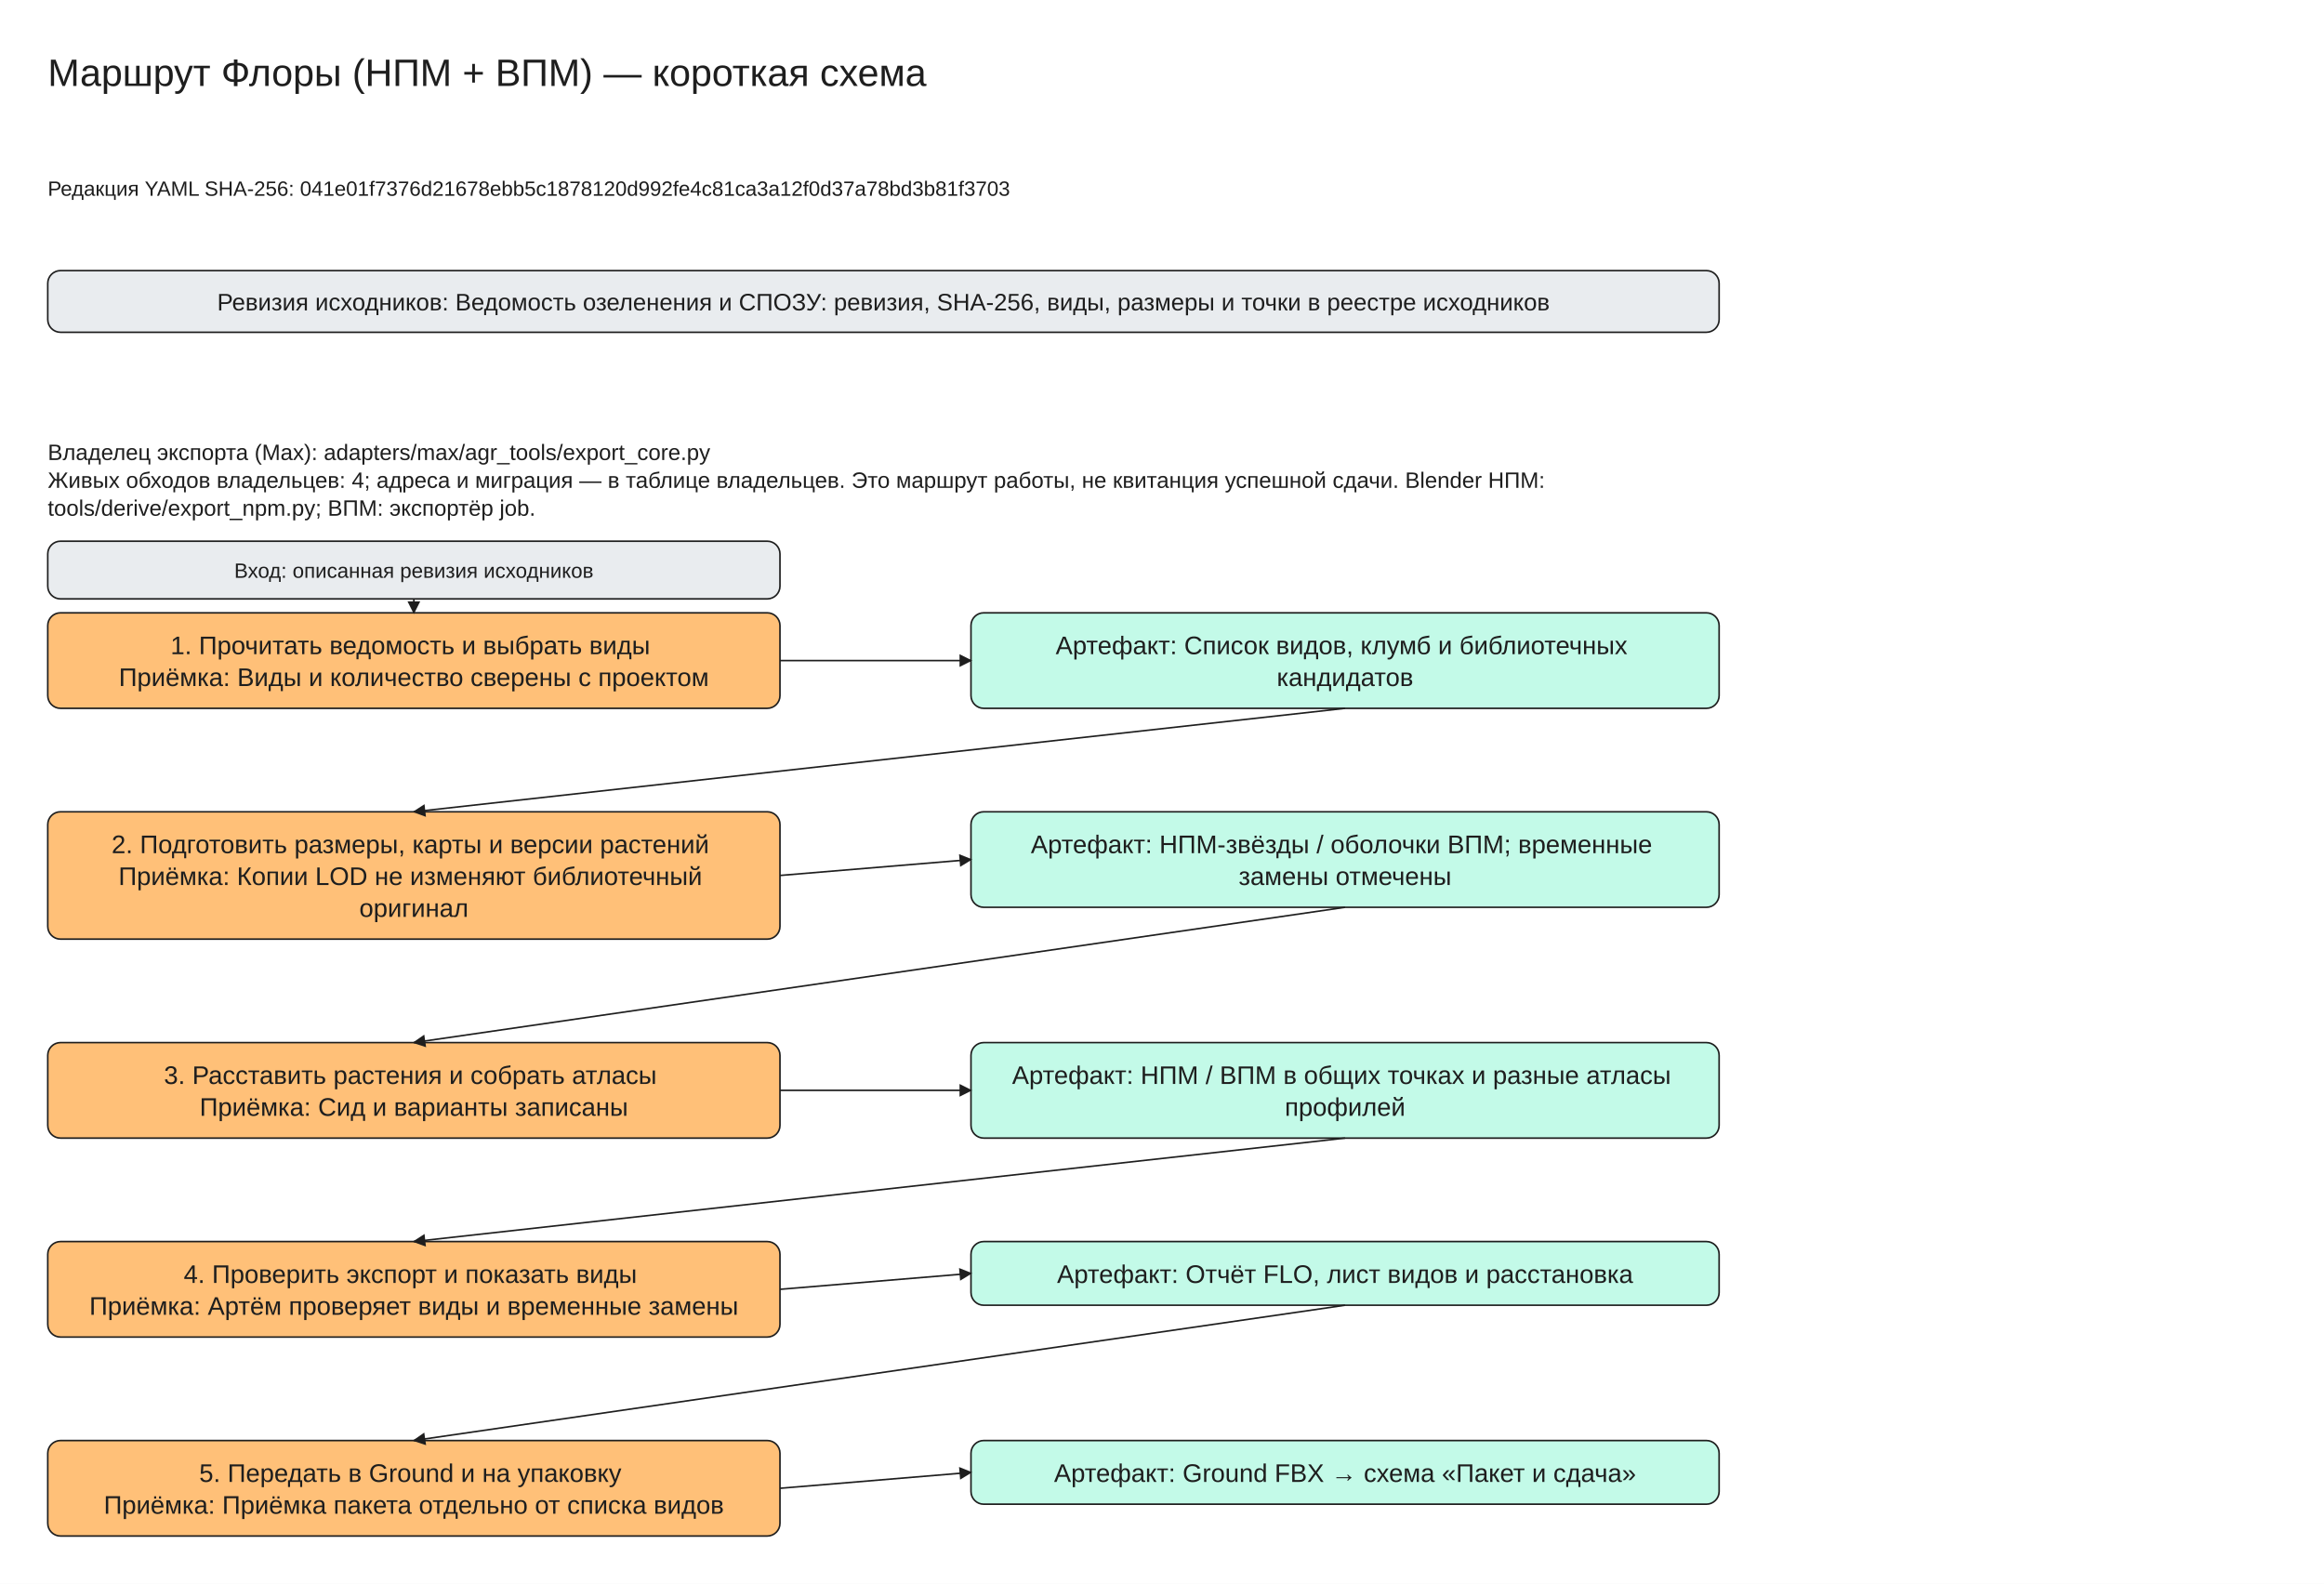
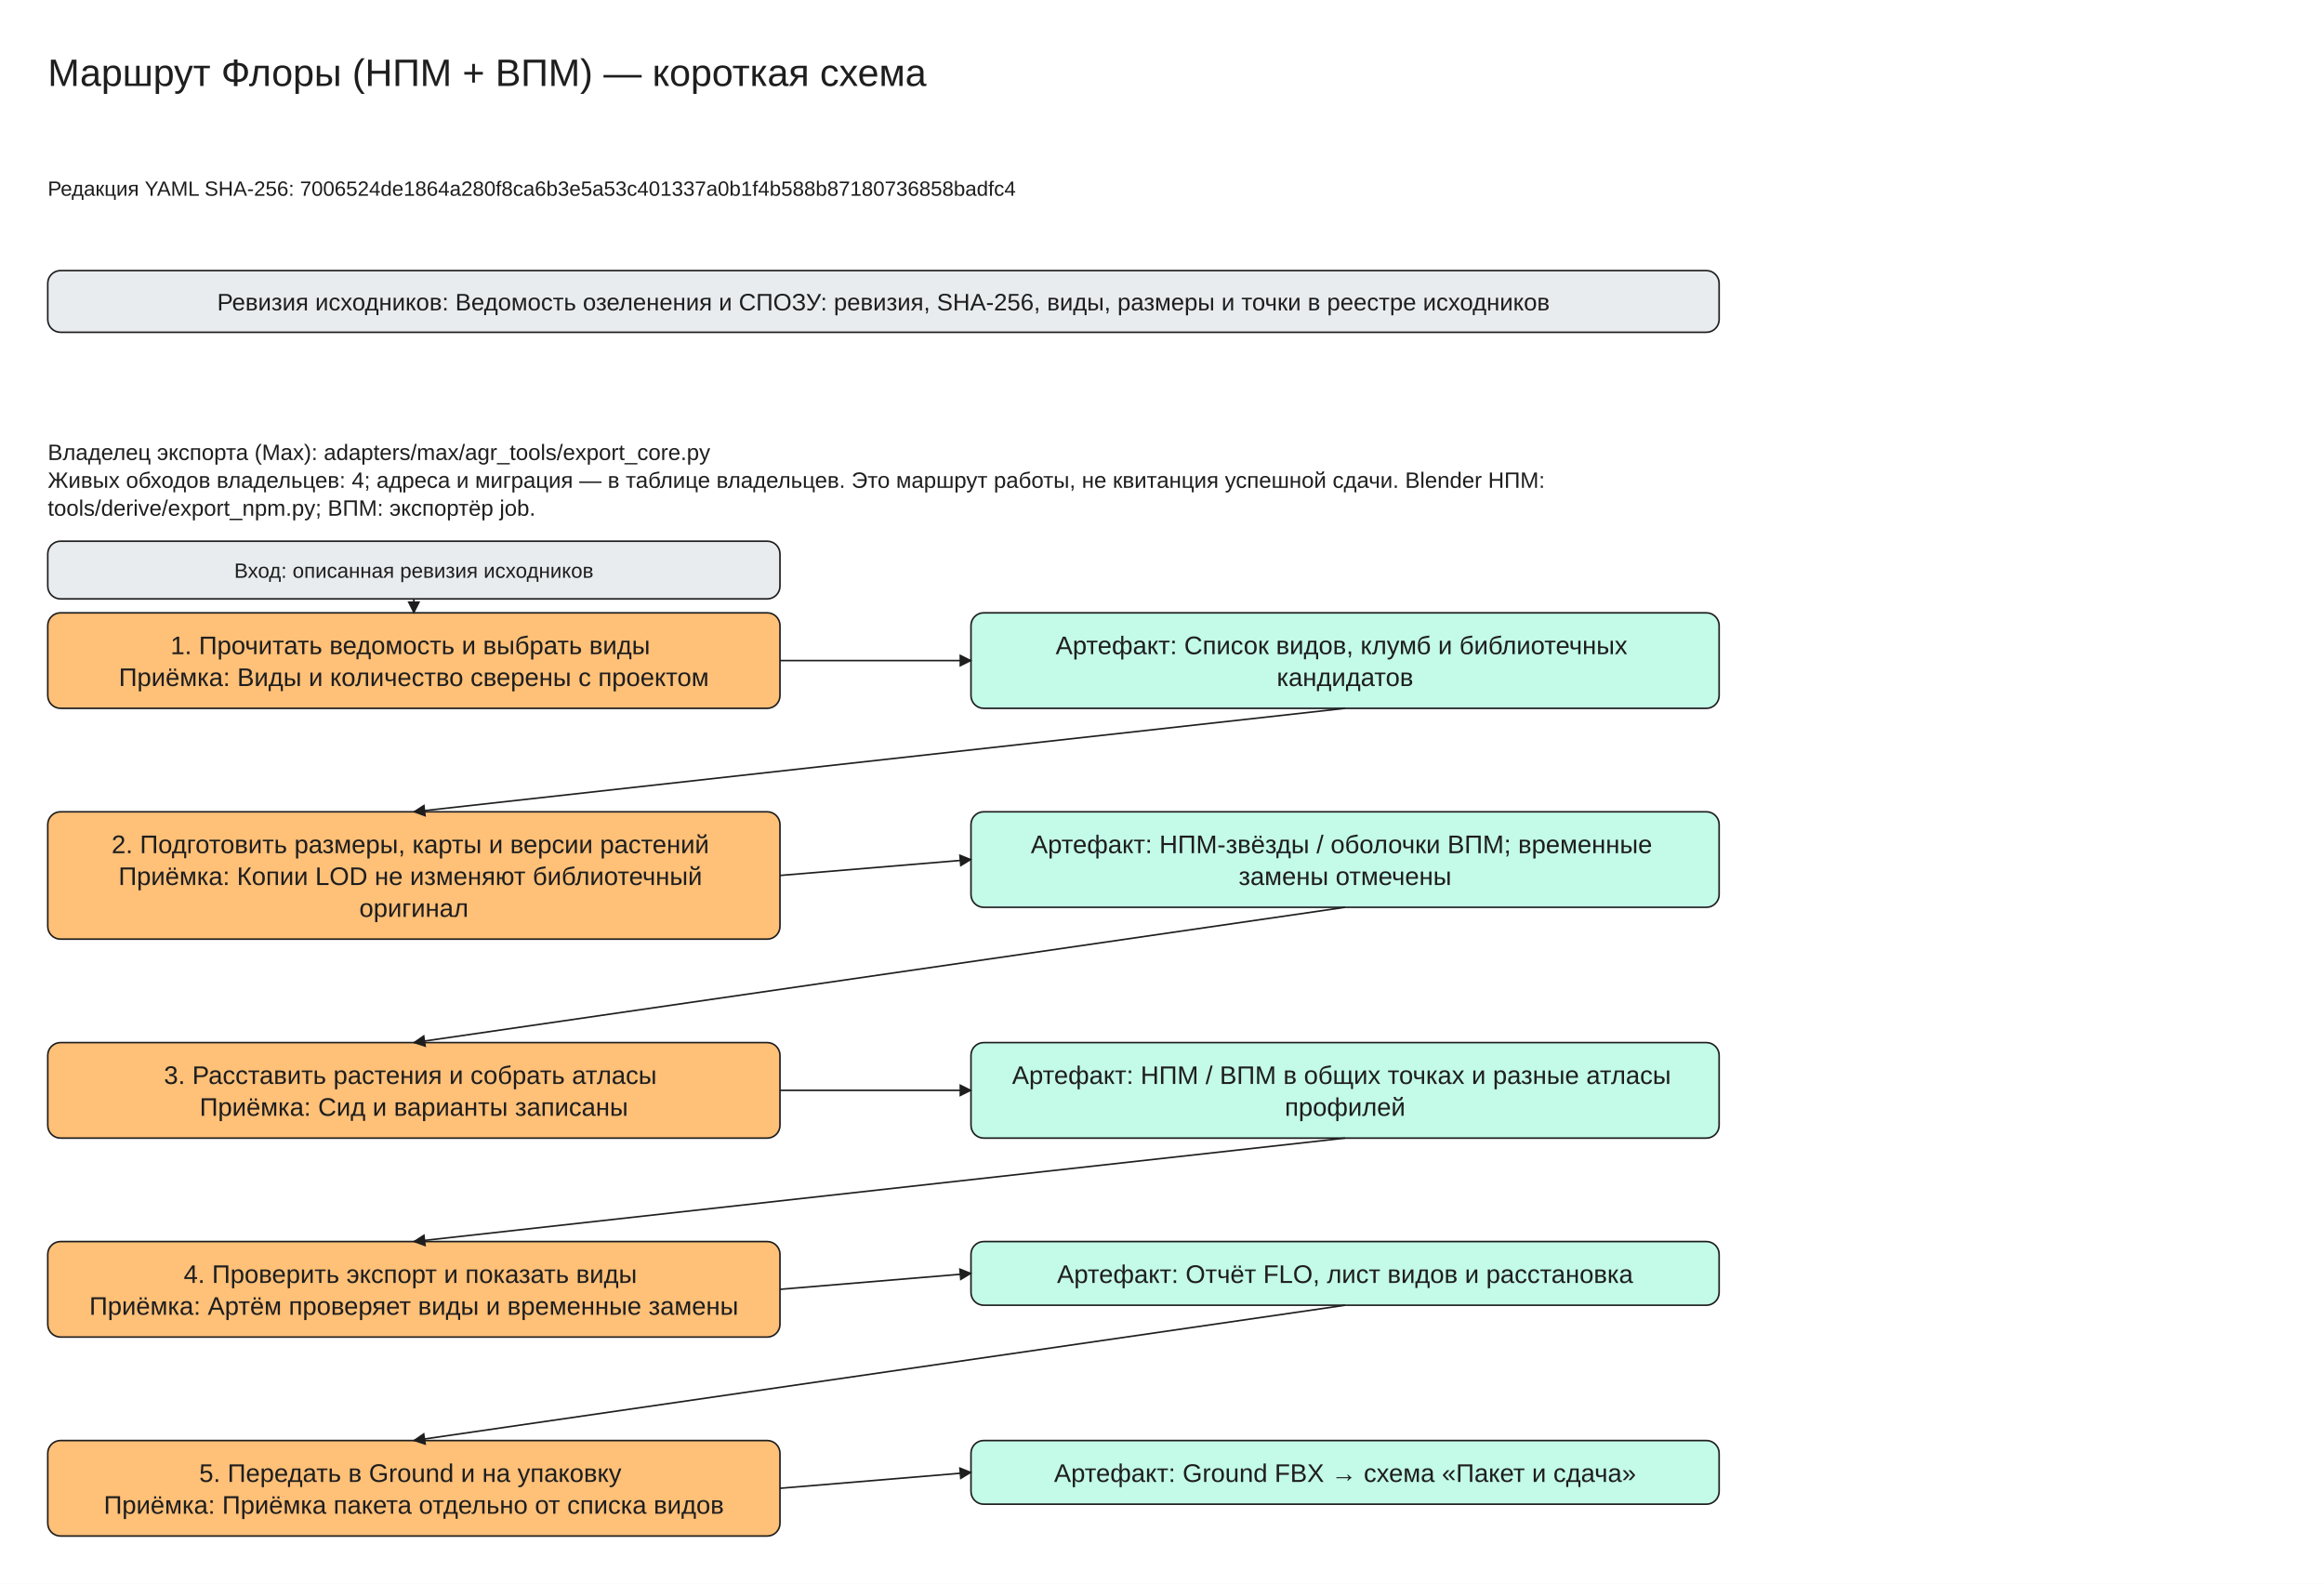
<svg xmlns="http://www.w3.org/2000/svg" viewBox="0 -30 1460 995" width="1460" height="995" font-family="Segoe UI, Arial, sans-serif">
  <defs>
    <marker id="arrow" viewBox="0 0 10 10" refX="9" refY="5" markerWidth="8" markerHeight="8" orient="auto-start-reverse">
      <path d="M0,0 L10,5 L0,10 z" fill="#1e1e1e" />
    </marker>
  </defs>
  <rect x="0" y="-30" width="1460" height="995" fill="#ffffff" />
  <rect x="30" y="140" width="1050" height="38.75" rx="8" fill="#e9ecef" stroke="#1e1e1e" />
  <rect x="30" y="355" width="460" height="60.0" rx="8" fill="#ffc078" stroke="#1e1e1e" />
  <rect x="610" y="355" width="470" height="60.0" rx="8" fill="#c3fae8" stroke="#1e1e1e" />
  <rect x="30" y="310" width="460" height="36.25" rx="8" fill="#e9ecef" stroke="#1e1e1e" />
  <line x1="260.0" y1="346.25" x2="260.0" y2="355.0" stroke="#1e1e1e" marker-end="url(#arrow)" />
  <line x1="490" y1="385.0" x2="610" y2="385.0" stroke="#1e1e1e" marker-end="url(#arrow)" />
  <rect x="30" y="480.0" width="460" height="80.0" rx="8" fill="#ffc078" stroke="#1e1e1e" />
  <rect x="610" y="480.0" width="470" height="60.0" rx="8" fill="#c3fae8" stroke="#1e1e1e" />
  <line x1="845.0" y1="415.0" x2="260.0" y2="480.0" stroke="#1e1e1e" marker-end="url(#arrow)" />
  <line x1="490" y1="520.0" x2="610" y2="510.0" stroke="#1e1e1e" marker-end="url(#arrow)" />
  <rect x="30" y="625.0" width="460" height="60.0" rx="8" fill="#ffc078" stroke="#1e1e1e" />
  <rect x="610" y="625.0" width="470" height="60.0" rx="8" fill="#c3fae8" stroke="#1e1e1e" />
  <line x1="845.0" y1="540.0" x2="260.0" y2="625.0" stroke="#1e1e1e" marker-end="url(#arrow)" />
  <line x1="490" y1="655.0" x2="610" y2="655.0" stroke="#1e1e1e" marker-end="url(#arrow)" />
  <rect x="30" y="750.0" width="460" height="60.0" rx="8" fill="#ffc078" stroke="#1e1e1e" />
  <rect x="610" y="750.0" width="470" height="40.0" rx="8" fill="#c3fae8" stroke="#1e1e1e" />
  <line x1="845.0" y1="685.0" x2="260.0" y2="750.0" stroke="#1e1e1e" marker-end="url(#arrow)" />
  <line x1="490" y1="780.0" x2="610" y2="770.0" stroke="#1e1e1e" marker-end="url(#arrow)" />
  <rect x="30" y="875.0" width="460" height="60.0" rx="8" fill="#ffc078" stroke="#1e1e1e" />
  <rect x="610" y="875.0" width="470" height="40.0" rx="8" fill="#c3fae8" stroke="#1e1e1e" />
  <line x1="845.0" y1="790.0" x2="260.0" y2="875.0" stroke="#1e1e1e" marker-end="url(#arrow)" />
  <line x1="490" y1="905.0" x2="610" y2="895.0" stroke="#1e1e1e" marker-end="url(#arrow)" />
  <text x="30" y="0" font-size="24" text-anchor="start" fill="#1e1e1e">
    <tspan x="30" dy="24">Маршрут Флоры (НПМ + ВПМ) — короткая схема</tspan>
  </text>
  <text x="30" y="80" font-size="13" text-anchor="start" fill="#1e1e1e">
-     <tspan x="30" dy="13">Редакция YAML SHA-256: 041e01f7376d21678ebb5c1878120d992fe4c81ca3a12f0d37a78bd3b81f3703</tspan>
+     <tspan x="30" dy="13">Редакция YAML SHA-256: 7006524de1864a280f8ca6b3e5a53c401337a0b1f4b588b87180736858badfc4</tspan>
  </text>
  <text x="555.0" y="150.0" font-size="15" text-anchor="middle" fill="#1e1e1e">
    <tspan x="555.0" dy="15">Ревизия исходников: Ведомость озеленения и СПОЗУ: ревизия, SHA-256, виды, размеры и точки в реестре исходников</tspan>
  </text>
  <text x="30" y="245" font-size="14" text-anchor="start" fill="#1e1e1e">
    <tspan x="30" dy="14">Владелец экспорта (Max): adapters/max/agr_tools/export_core.py</tspan>
    <tspan x="30" dy="17.5">Живых обходов владельцев: 4; адреса и миграция — в таблице владельцев. Это маршрут работы, не квитанция успешной сдачи. Blender НПМ:</tspan>
    <tspan x="30" dy="17.5">tools/derive/export_npm.py; ВПМ: экспортёр job.</tspan>
  </text>
  <text x="260.0" y="365.0" font-size="16" text-anchor="middle" fill="#1e1e1e">
    <tspan x="260.0" dy="16">1. Прочитать ведомость и выбрать виды</tspan>
    <tspan x="260.0" dy="20.0">Приёмка: Виды и количество сверены с проектом</tspan>
  </text>
  <text x="845.0" y="365.0" font-size="16" text-anchor="middle" fill="#1e1e1e">
    <tspan x="845.0" dy="16">Артефакт: Список видов, клумб и библиотечных</tspan>
    <tspan x="845.0" dy="20.0">кандидатов</tspan>
  </text>
  <text x="260.0" y="320.0" font-size="13" text-anchor="middle" fill="#1e1e1e">
    <tspan x="260.0" dy="13">Вход: описанная ревизия исходников</tspan>
  </text>
  <text x="260.0" y="490.0" font-size="16" text-anchor="middle" fill="#1e1e1e">
    <tspan x="260.0" dy="16">2. Подготовить размеры, карты и версии растений</tspan>
    <tspan x="260.0" dy="20.0">Приёмка: Копии LOD не изменяют библиотечный</tspan>
    <tspan x="260.0" dy="20.0">оригинал</tspan>
  </text>
  <text x="845.0" y="490.0" font-size="16" text-anchor="middle" fill="#1e1e1e">
    <tspan x="845.0" dy="16">Артефакт: НПМ-звёзды / оболочки ВПМ; временные</tspan>
    <tspan x="845.0" dy="20.0">замены отмечены</tspan>
  </text>
  <text x="260.0" y="635.0" font-size="16" text-anchor="middle" fill="#1e1e1e">
    <tspan x="260.0" dy="16">3. Расставить растения и собрать атласы</tspan>
    <tspan x="260.0" dy="20.0">Приёмка: Сид и варианты записаны</tspan>
  </text>
  <text x="845.0" y="635.0" font-size="16" text-anchor="middle" fill="#1e1e1e">
    <tspan x="845.0" dy="16">Артефакт: НПМ / ВПМ в общих точках и разные атласы</tspan>
    <tspan x="845.0" dy="20.0">профилей</tspan>
  </text>
  <text x="260.0" y="760.0" font-size="16" text-anchor="middle" fill="#1e1e1e">
    <tspan x="260.0" dy="16">4. Проверить экспорт и показать виды</tspan>
    <tspan x="260.0" dy="20.0">Приёмка: Артём проверяет виды и временные замены</tspan>
  </text>
  <text x="845.0" y="760.0" font-size="16" text-anchor="middle" fill="#1e1e1e">
    <tspan x="845.0" dy="16">Артефакт: Отчёт FLO, лист видов и расстановка</tspan>
  </text>
  <text x="260.0" y="885.0" font-size="16" text-anchor="middle" fill="#1e1e1e">
    <tspan x="260.0" dy="16">5. Передать в Ground и на упаковку</tspan>
    <tspan x="260.0" dy="20.0">Приёмка: Приёмка пакета отдельно от списка видов</tspan>
  </text>
  <text x="845.0" y="885.0" font-size="16" text-anchor="middle" fill="#1e1e1e">
    <tspan x="845.0" dy="16">Артефакт: Ground FBX → схема «Пакет и сдача»</tspan>
  </text>
</svg>
